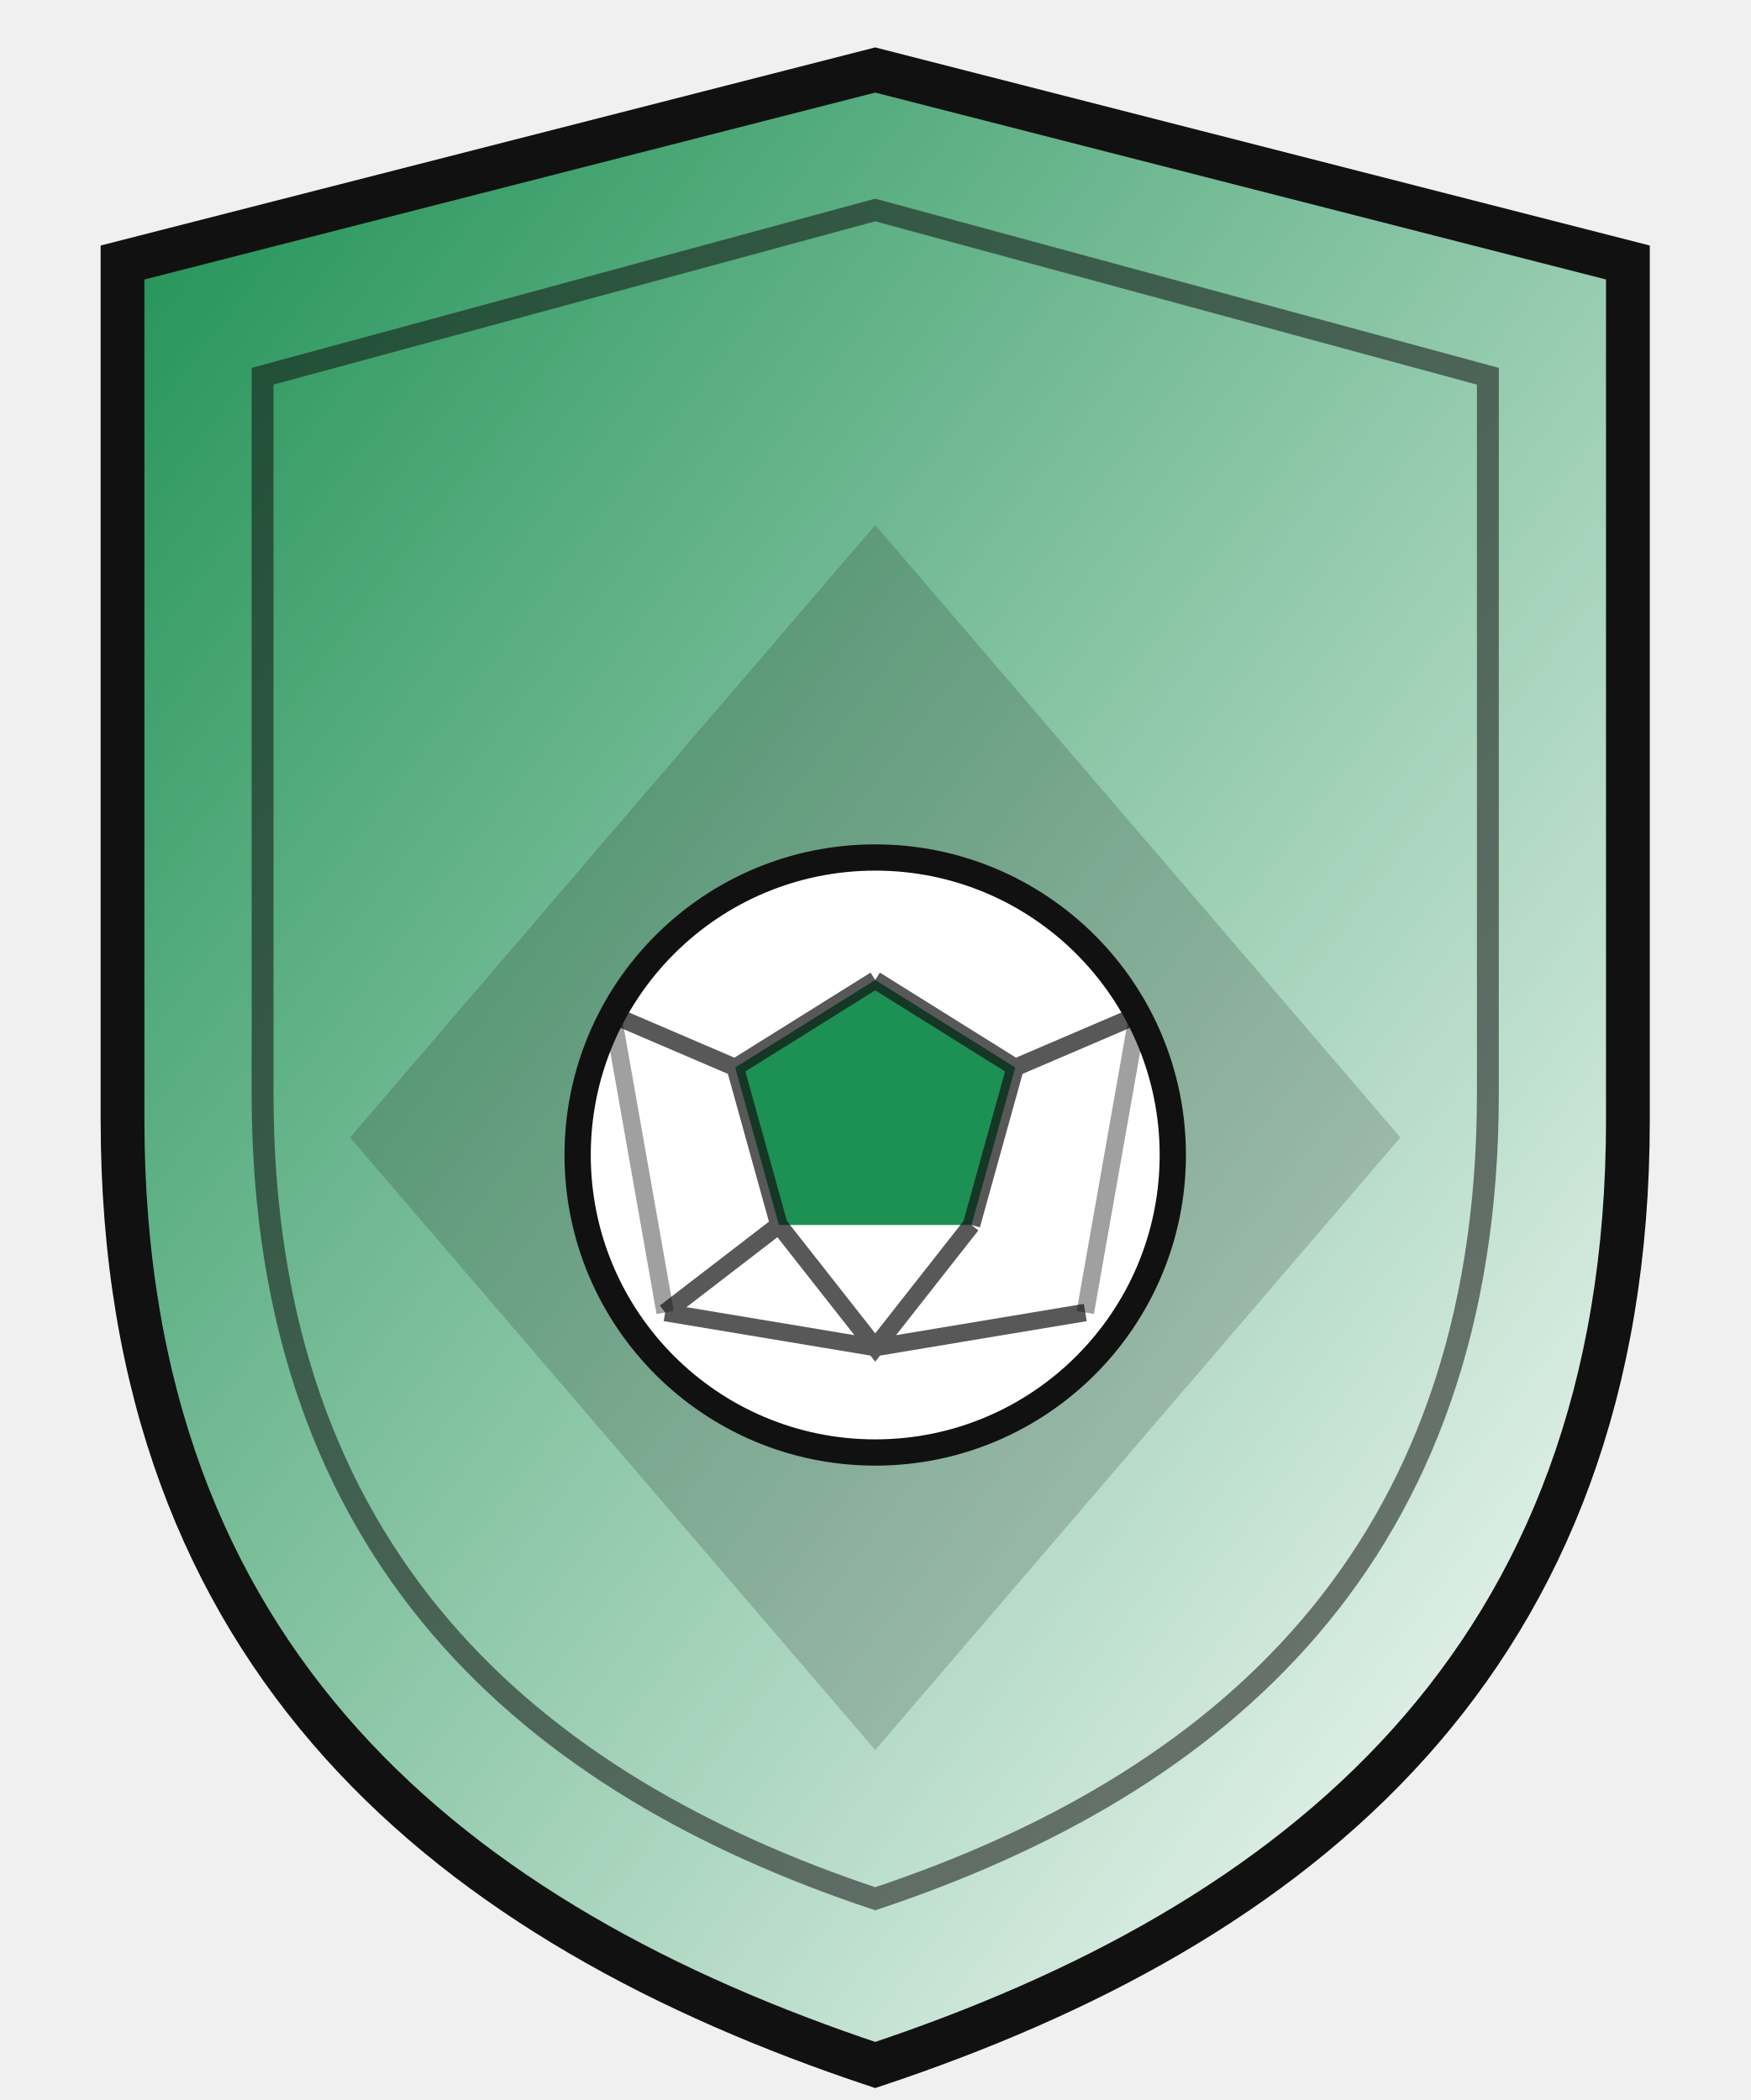
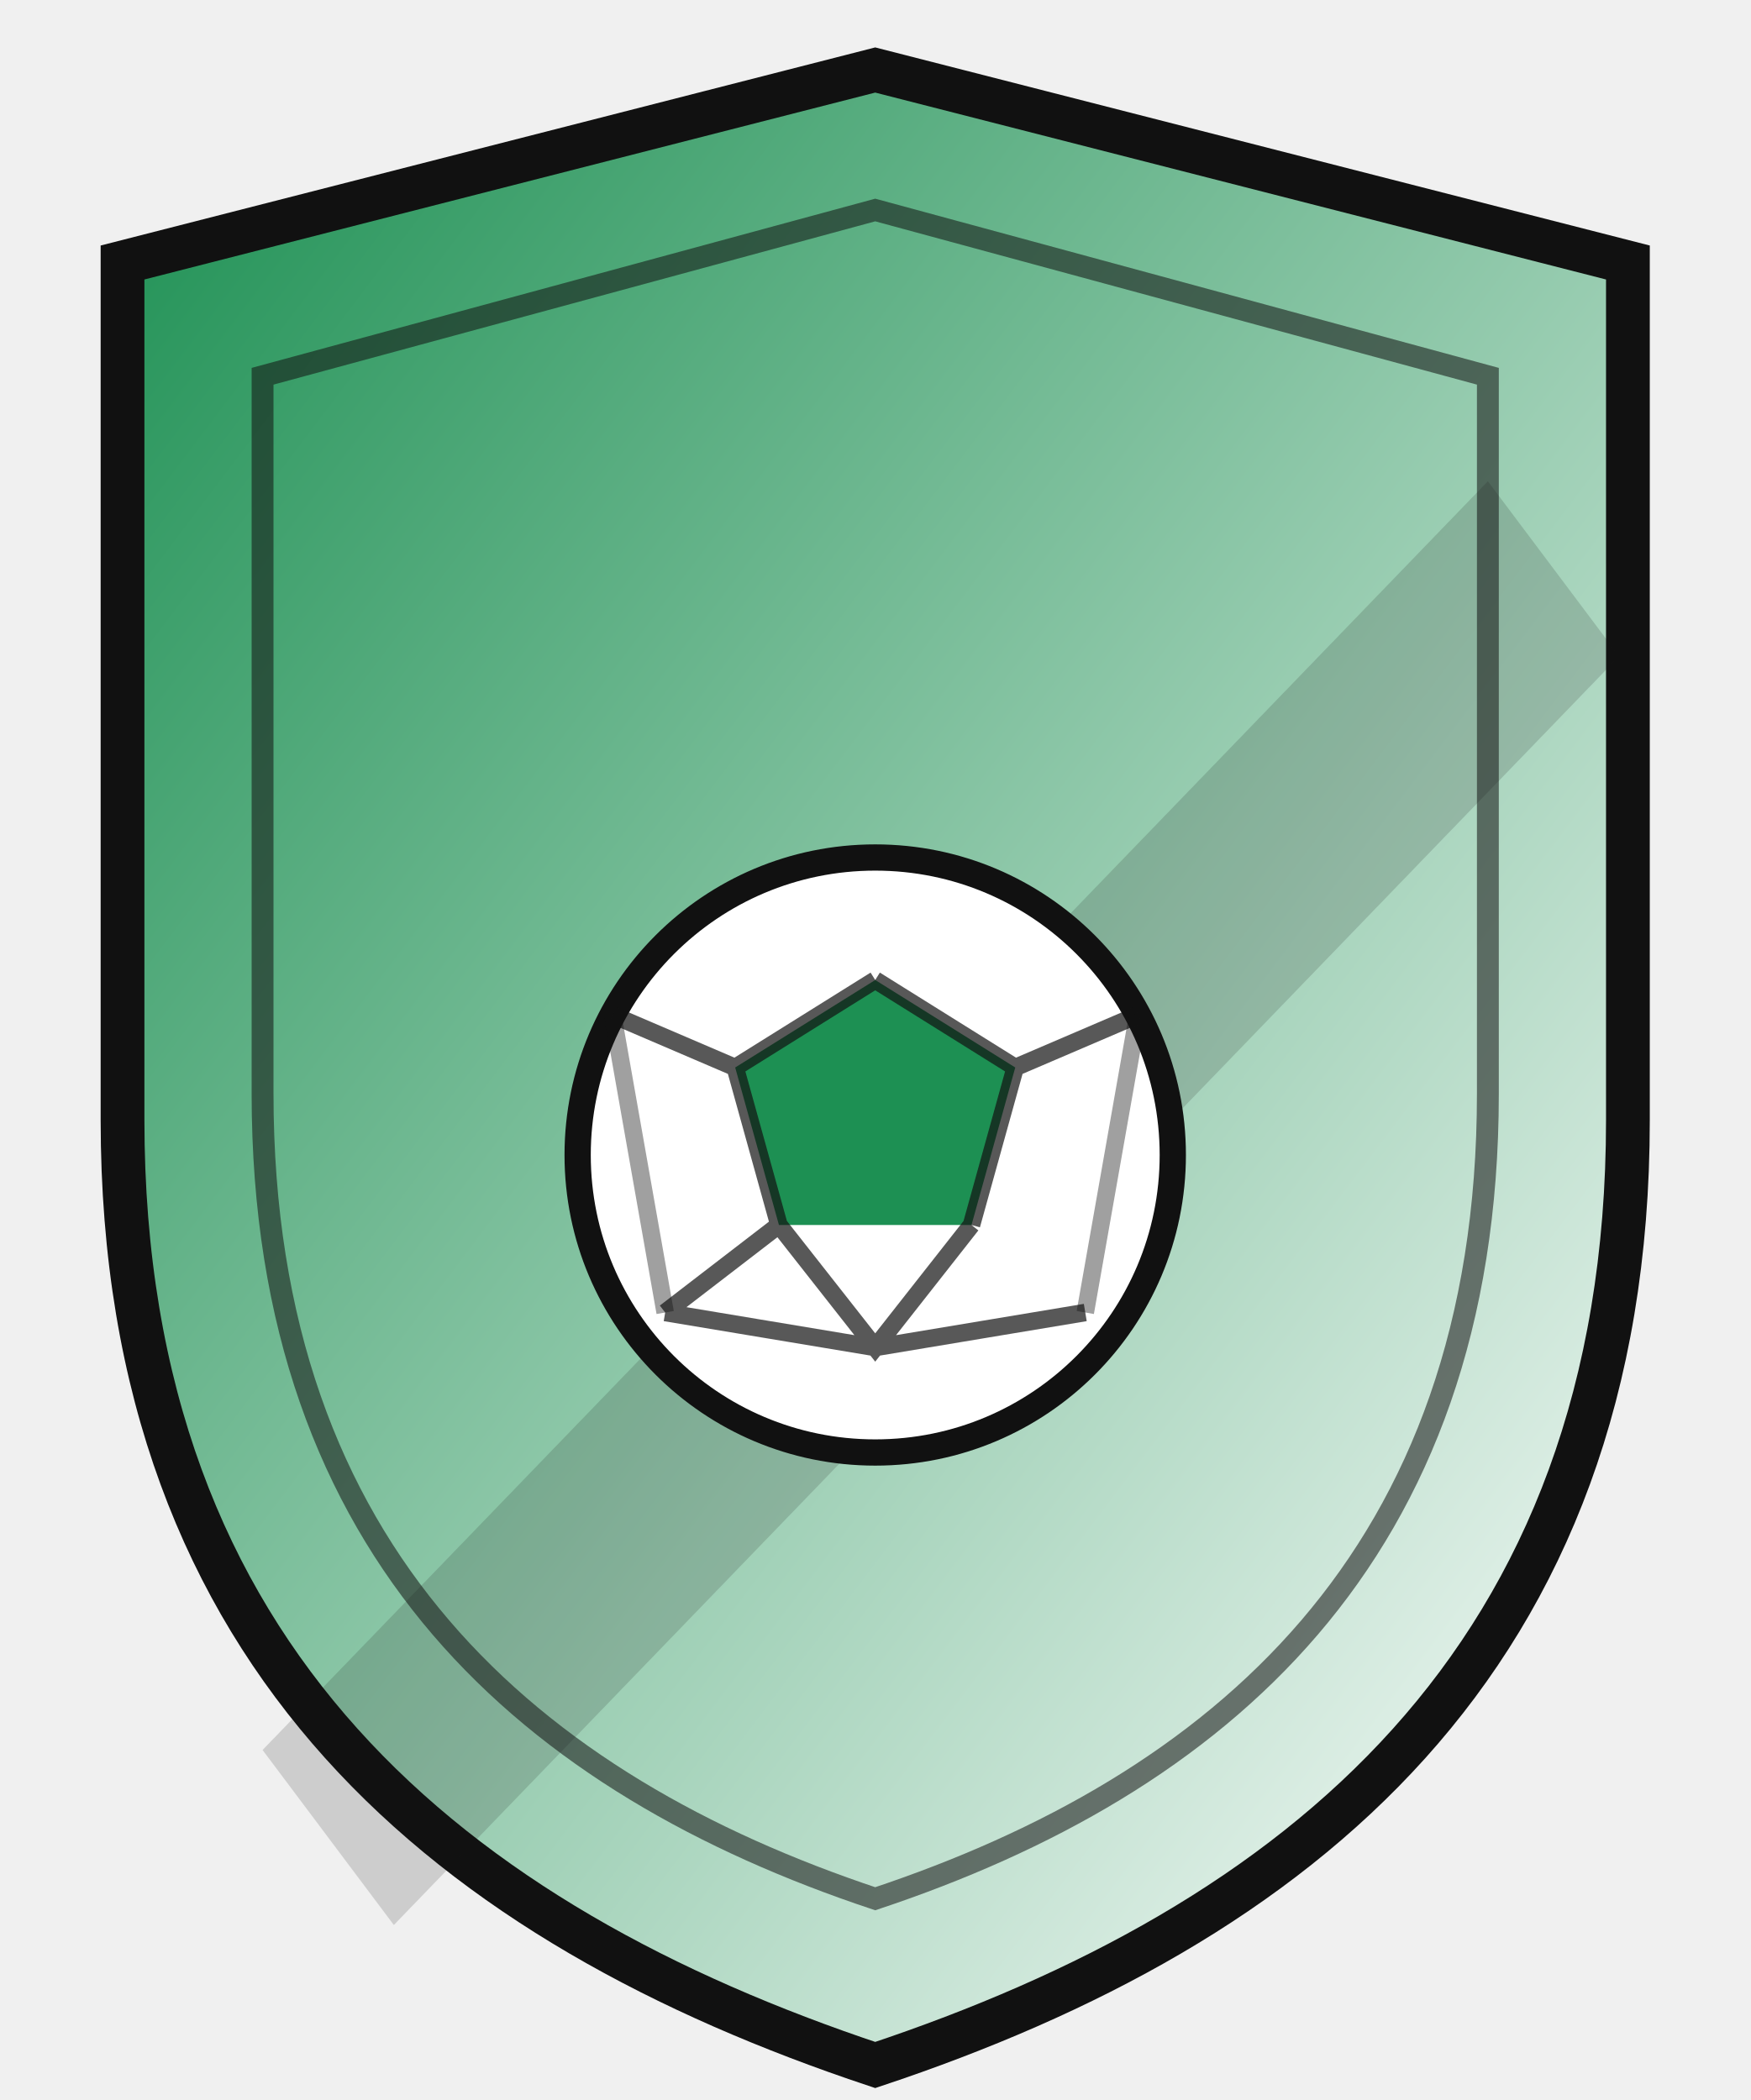
<svg xmlns="http://www.w3.org/2000/svg" viewBox="0 0 200 240" role="img" aria-label="Abstract club crest illustration">
  <defs>
    <linearGradient id="g" x1="0" y1="0" x2="1" y2="1">
      <stop offset="0" stop-color="#1D9053" />
      <stop offset="1" stop-color="#FFFFFF" />
    </linearGradient>
  </defs>
  <path d="M100 8 L186 30 V128 C186 190 148 220 100 236 C52 220 14 190 14 128 V30 Z" fill="url(#g)" stroke="#111111" stroke-width="5" />
  <path d="M100 24 L170 43 V125 C170 178 139 204 100 217 C61 204 30 178 30 125 V43 Z" fill="none" stroke="#111111" stroke-width="2.5" opacity=".55" />
-   <path d="M100 60 L160 130 L100 200 L40 130 Z" fill="#111111" opacity=".18" />
+   <path d="M30 200 L170 55 L185 75 L45 220 Z" fill="#111111" opacity=".16" />
  <circle cx="100" cy="132" r="34" fill="#FFFFFF" stroke="#111111" stroke-width="3" />
  <path d="M100 112 L116 122 L111 140 L89 140 L84 122 Z" fill="#1D9053" />
  <path d="M100 112 L84 122 L70 116 M100 112 L116 122 L130 116 M84 122 L89 140 L76 150 M111 140 L116 122 L130 116 M89 140 L100 154 L111 140 M76 150 L100 154 L124 150" fill="none" stroke="#111111" stroke-width="2" opacity=".7" />
  <path d="M76 150 L70 116 M124 150 L130 116" stroke="#111111" stroke-width="2" opacity=".4" fill="none" />
</svg>
